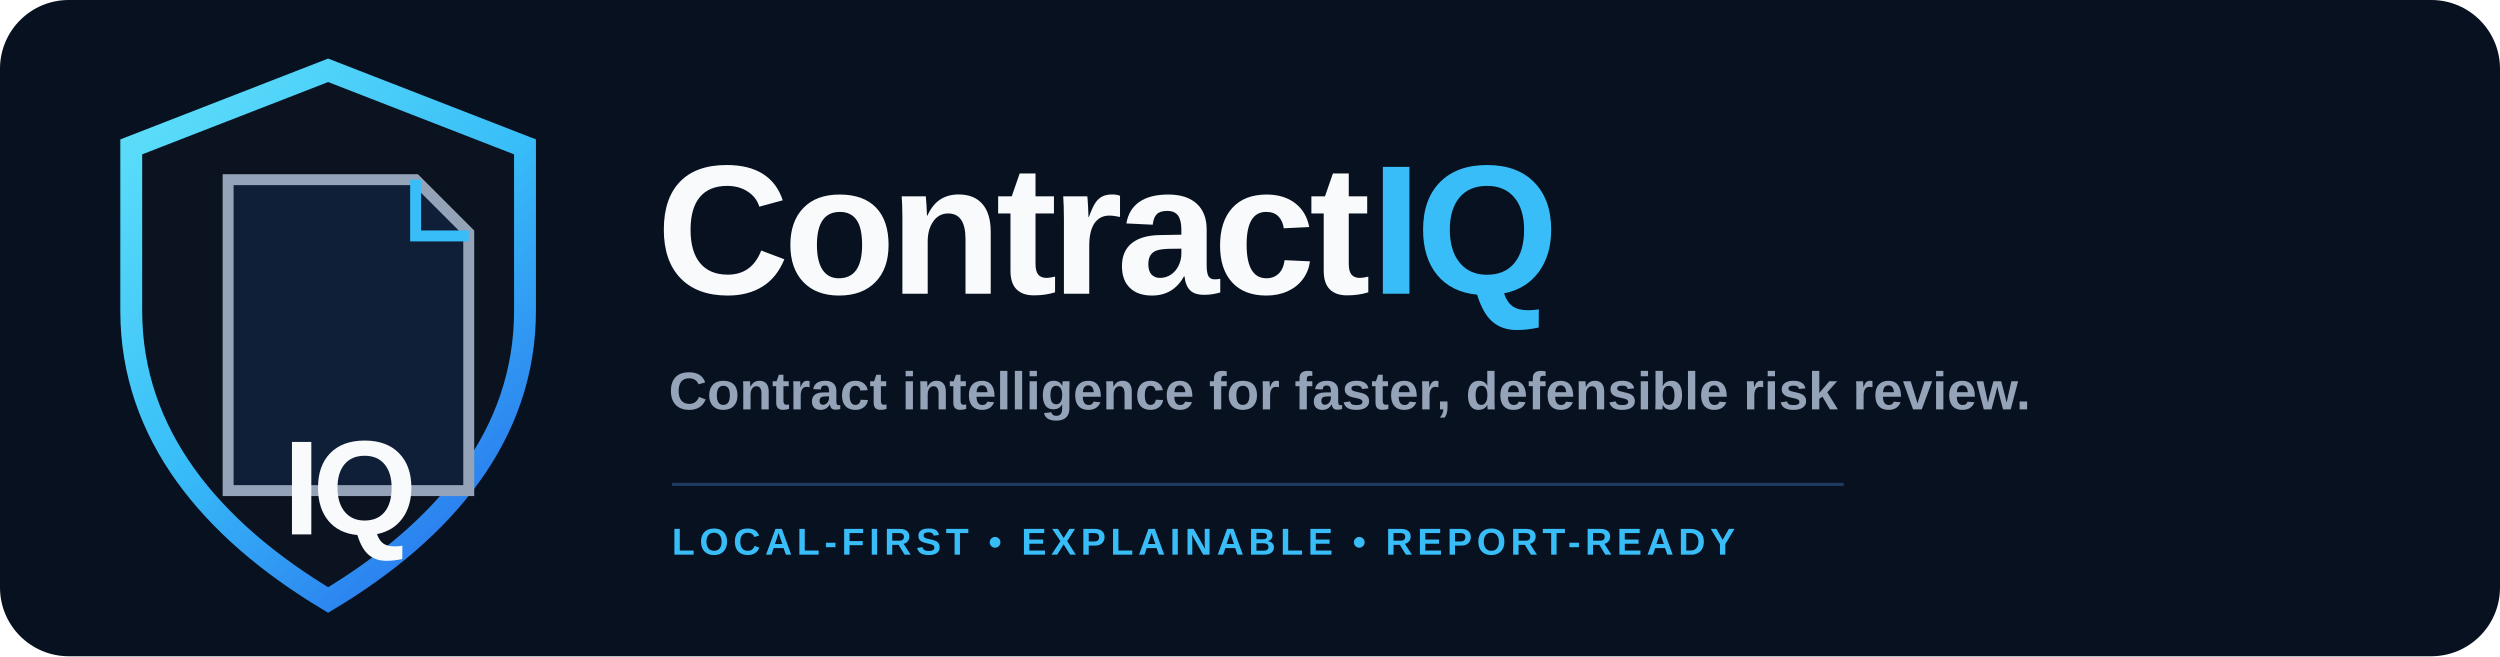
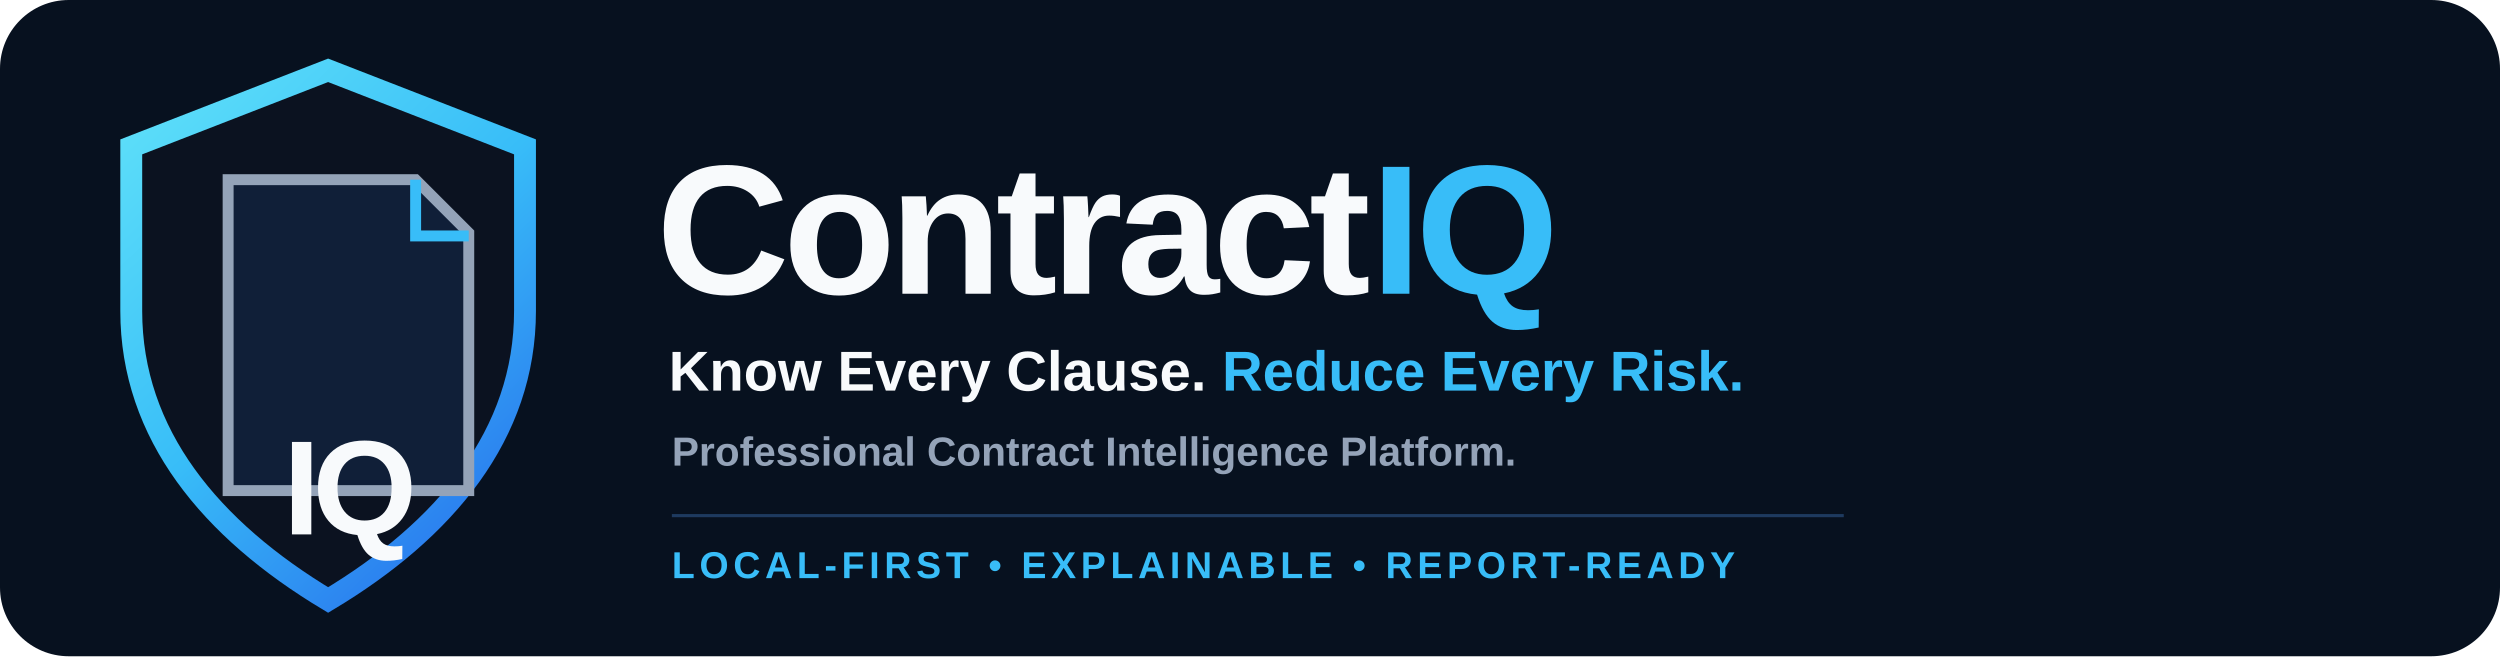
<svg xmlns="http://www.w3.org/2000/svg" width="1600" height="420" viewBox="0 0 1600 420" fill="none">
  <defs>
    <linearGradient id="mark" x1="44" y1="38" x2="358" y2="370" gradientUnits="userSpaceOnUse">
      <stop stop-color="#67E8F9" />
      <stop offset="0.52" stop-color="#38BDF8" />
      <stop offset="1" stop-color="#2563EB" />
    </linearGradient>
  </defs>
  <rect width="1600" height="420" rx="44" fill="#07111F" />
  <path d="M210 45L336 94V199C336 278 285 339 210 384C135 339 84 278 84 199V94L210 45Z" fill="#0B1220" stroke="url(#mark)" stroke-width="14" />
  <path d="M146 115H266L300 149V314H146V115Z" fill="#101F38" stroke="#94A3B8" stroke-width="7" />
  <path d="M266 115V151H300" stroke="#38BDF8" stroke-width="7" />
  <text x="224" y="342" text-anchor="middle" font-family="Segoe UI, Arial, sans-serif" font-size="86" font-weight="900" fill="#F8FAFC" letter-spacing="-5">IQ</text>
  <text x="420" y="188" font-family="Segoe UI, Arial, sans-serif" font-size="118" font-weight="900" fill="#F8FAFC" letter-spacing="-4">Contract<tspan fill="#38BDF8">IQ</tspan>
  </text>
-   <text x="428" y="262" font-family="Segoe UI, Arial, sans-serif" font-size="34" font-weight="600" fill="#94A3B8">Contract intelligence for faster, defensible risk review.</text>
-   <path d="M430 310H1180" stroke="#1E3A5F" stroke-width="2" />
-   <text x="430" y="355" font-family="Segoe UI, Arial, sans-serif" font-size="24" font-weight="700" fill="#38BDF8" letter-spacing="3">LOCAL-FIRST • EXPLAINABLE • REPORT-READY</text>
+   <text x="428" y="250" font-family="Segoe UI, Arial, sans-serif" font-size="36" font-weight="800" fill="#F8FAFC">Know Every Clause. <tspan fill="#38BDF8">Reduce Every Risk.</tspan>
+   </text>
+   <text x="430" y="298" font-family="Segoe UI, Arial, sans-serif" font-size="26" font-weight="600" fill="#94A3B8">Professional Contract Intelligence Platform.</text>
+   <path d="M430 330H1180" stroke="#1E3A5F" stroke-width="2" />
+   <text x="430" y="370" font-family="Segoe UI, Arial, sans-serif" font-size="24" font-weight="700" fill="#38BDF8" letter-spacing="3">LOCAL-FIRST • EXPLAINABLE • REPORT-READY</text>
</svg>
